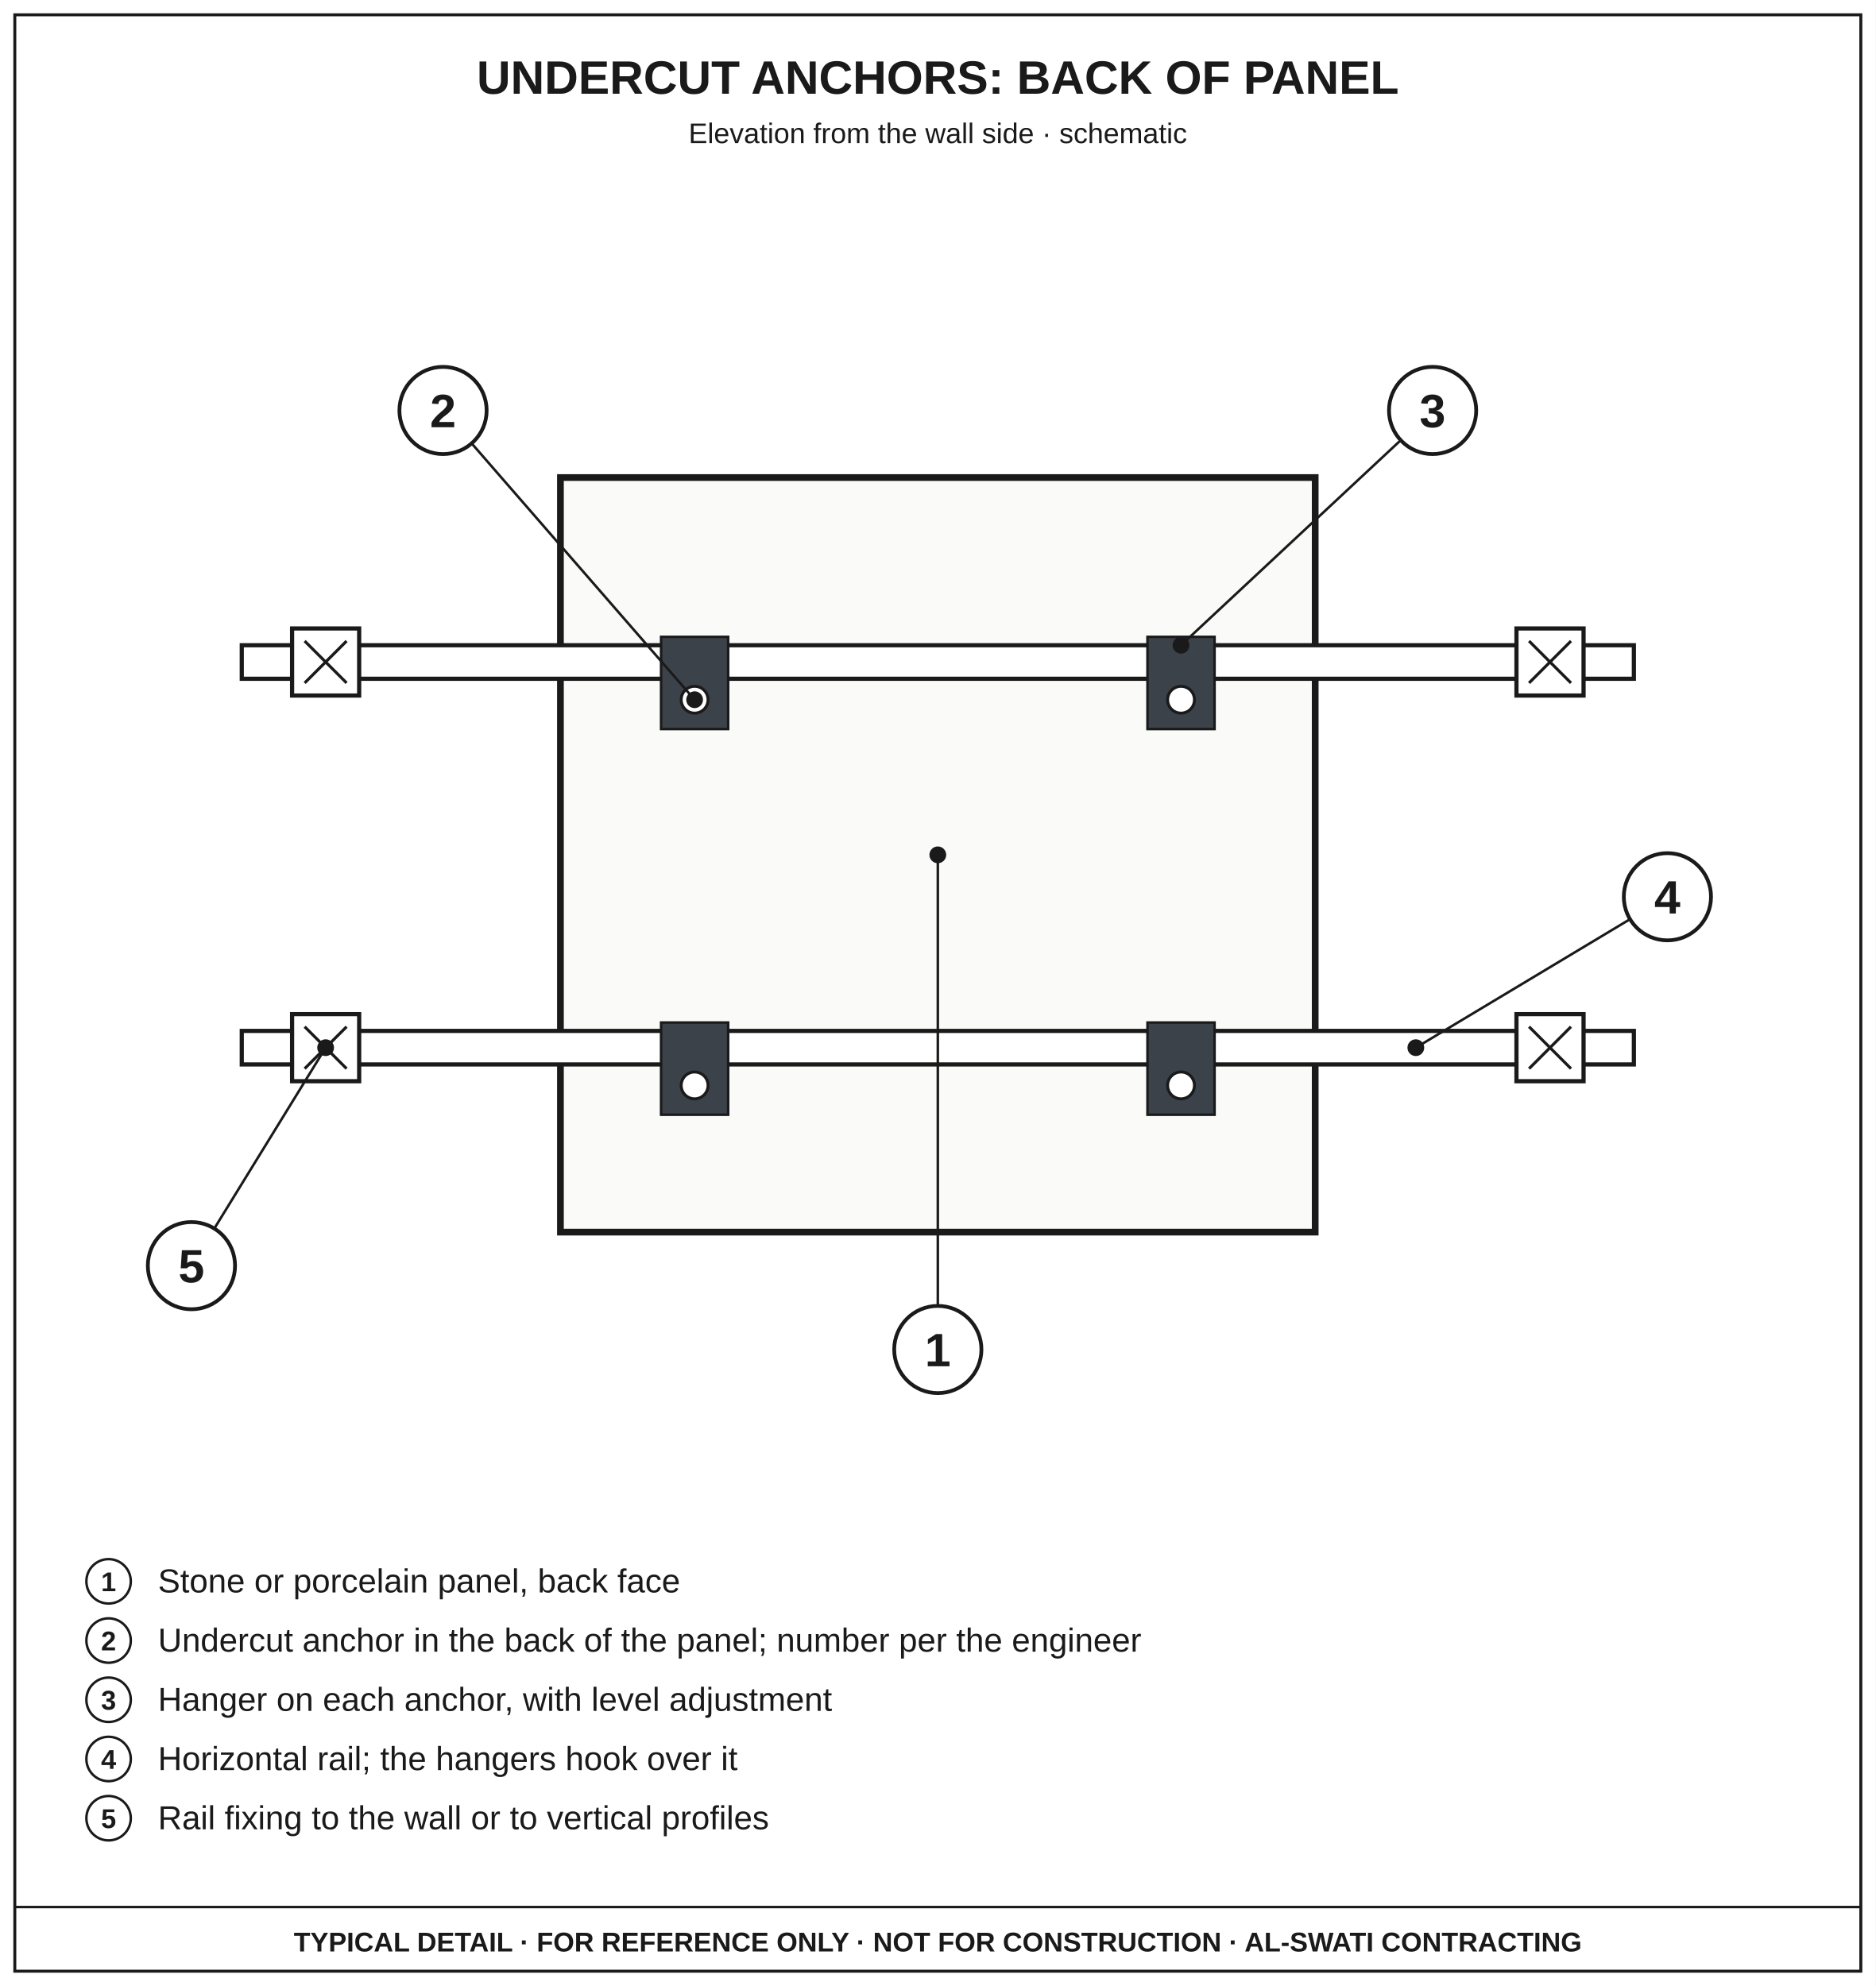
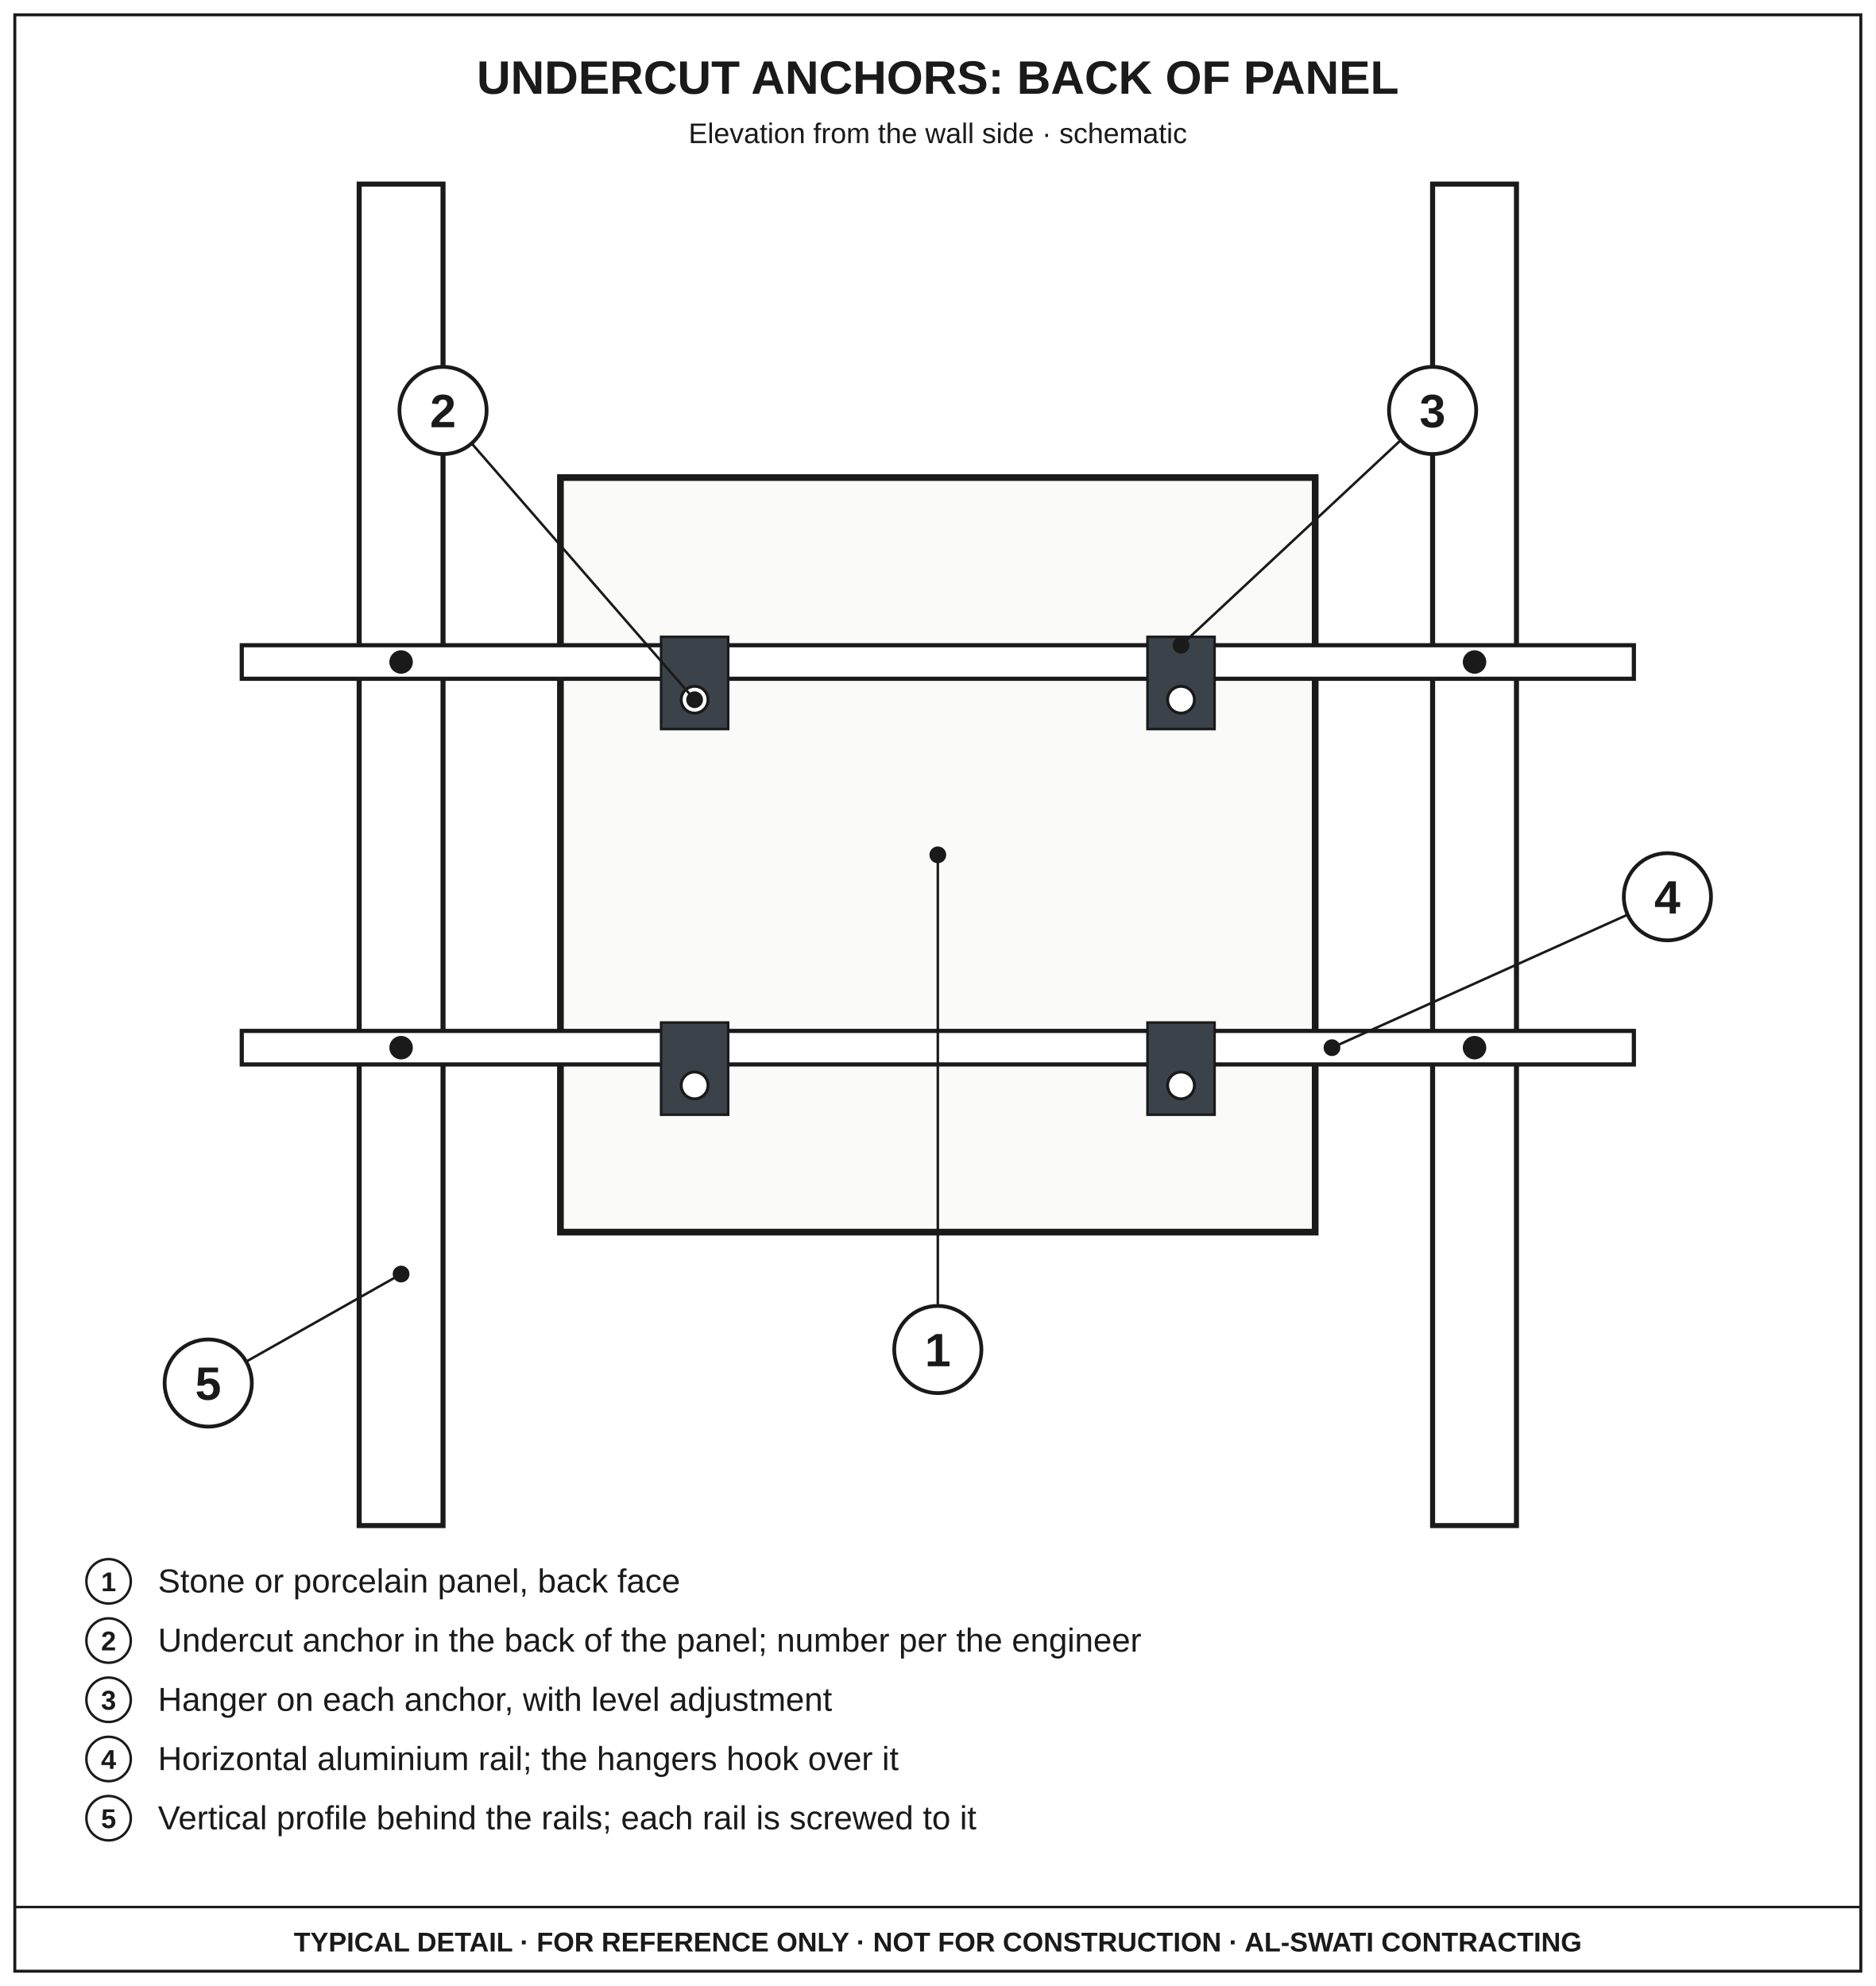
<svg xmlns="http://www.w3.org/2000/svg" viewBox="0 0 760 804.9" role="img" aria-label="UNDERCUT ANCHORS: BACK OF PANEL">
  <defs>
    <pattern id="h-stone-ucback-en" width="5" height="5" patternUnits="userSpaceOnUse" patternTransform="rotate(45)">
      <rect width="5" height="5" fill="#fff" />
      <path d="M0 0 V5" stroke="#1a1a1a" stroke-width=".28" />
    </pattern>
    <pattern id="h-conc-ucback-en" width="26" height="26" patternUnits="userSpaceOnUse">
      <rect width="26" height="26" fill="#f1f1ef" />
      <path d="M4 5 l3 1.6 l-2.8 1.4 Z M17 16 l3.2 -.6 l-1.4 2.8 Z M20 4 l1.8 2.6 l-3 .2 Z M8 19 l2.4 -1.8 l.6 3 Z" fill="none" stroke="#1a1a1a" stroke-width=".3" />
      <g fill="#1a1a1a">
        <circle cx="2" cy="14" r=".35" />
        <circle cx="11" cy="3" r=".35" />
        <circle cx="13" cy="11" r=".35" />
        <circle cx="23" cy="12" r=".35" />
        <circle cx="6" cy="24" r=".35" />
        <circle cx="15" cy="22" r=".35" />
        <circle cx="24" cy="21" r=".35" />
        <circle cx="10" cy="8" r=".35" />
        <circle cx="19" cy="9" r=".35" />
        <circle cx="3" cy="20" r=".35" />
      </g>
    </pattern>
    <pattern id="h-block-ucback-en" width="60" height="40" patternUnits="userSpaceOnUse">
      <rect width="60" height="40" fill="#f6f6f4" />
      <path d="M0 0 H60 M0 40 H60" stroke="#1a1a1a" stroke-width=".4" />
      <rect x="6" y="6" width="20" height="28" fill="#fff" stroke="#1a1a1a" stroke-width=".3" />
      <rect x="34" y="6" width="20" height="28" fill="#fff" stroke="#1a1a1a" stroke-width=".3" />
    </pattern>
    <clipPath id="cp-ucback-en">
      <rect x="-2" y="-6" width="210" height="162" />
    </clipPath>
    <style>.en{font-family:Montserrat,Arial,sans-serif;fill:#1a1a1a}.ar{font-family:Tajawal,Arial,sans-serif;fill:#1a1a1a}</style>
  </defs>
  <rect width="760" height="804.9" fill="#fff" />
  <rect x="6" y="6" width="748" height="792.9" fill="none" stroke="#1a1a1a" stroke-width="1.2" />
  <g transform="translate(30 91.6) scale(3.398058)">
    <g clip-path="url(#cp-ucback-en)">
+       <rect x="34" y="-5" width="10" height="160" fill="#fff" stroke="#1a1a1a" stroke-width="0.6" />
+       <rect x="162" y="-5" width="10" height="160" fill="#fff" stroke="#1a1a1a" stroke-width="0.6" />
      <rect x="58" y="30" width="90" height="90" fill="#fafaf8" stroke="#1a1a1a" stroke-width="0.8" />
      <rect x="20" y="50" width="166" height="4" fill="#fff" stroke="#1a1a1a" stroke-width="0.5" />
-       <rect x="26" y="48" width="8" height="8" fill="#fff" stroke="#1a1a1a" stroke-width="0.5" />
-       <path d="M27.5 49.5 l5 5 M32.5 49.5 l-5 5" stroke="#1a1a1a" stroke-width=".35" />
-       <rect x="172" y="48" width="8" height="8" fill="#fff" stroke="#1a1a1a" stroke-width="0.5" />
-       <path d="M173.5 49.5 l5 5 M178.5 49.5 l-5 5" stroke="#1a1a1a" stroke-width=".35" />
+       <circle cx="39" cy="52" r="1.4" fill="#1a1a1a" />
+       <circle cx="167" cy="52" r="1.4" fill="#1a1a1a" />
      <rect x="70" y="49" width="8" height="11" fill="#3b424a" stroke="#1a1a1a" stroke-width="0.3" />
      <circle cx="74" cy="56.5" r="1.6" fill="#fff" stroke="#1a1a1a" stroke-width=".35" />
      <rect x="128" y="49" width="8" height="11" fill="#3b424a" stroke="#1a1a1a" stroke-width="0.3" />
      <circle cx="132" cy="56.5" r="1.6" fill="#fff" stroke="#1a1a1a" stroke-width=".35" />
      <rect x="20" y="96" width="166" height="4" fill="#fff" stroke="#1a1a1a" stroke-width="0.5" />
-       <rect x="26" y="94" width="8" height="8" fill="#fff" stroke="#1a1a1a" stroke-width="0.5" />
-       <path d="M27.5 95.5 l5 5 M32.5 95.5 l-5 5" stroke="#1a1a1a" stroke-width=".35" />
-       <rect x="172" y="94" width="8" height="8" fill="#fff" stroke="#1a1a1a" stroke-width="0.5" />
-       <path d="M173.5 95.5 l5 5 M178.5 95.5 l-5 5" stroke="#1a1a1a" stroke-width=".35" />
+       <circle cx="39" cy="98" r="1.4" fill="#1a1a1a" />
+       <circle cx="167" cy="98" r="1.4" fill="#1a1a1a" />
      <rect x="70" y="95" width="8" height="11" fill="#3b424a" stroke="#1a1a1a" stroke-width="0.3" />
      <circle cx="74" cy="102.5" r="1.6" fill="#fff" stroke="#1a1a1a" stroke-width=".35" />
      <rect x="128" y="95" width="8" height="11" fill="#3b424a" stroke="#1a1a1a" stroke-width="0.3" />
      <circle cx="132" cy="102.5" r="1.6" fill="#fff" stroke="#1a1a1a" stroke-width=".35" />
    </g>
    <path d="M103 134 L103 75" stroke="#1a1a1a" stroke-width=".3" />
    <circle cx="103" cy="75" r="1" fill="#1a1a1a" />
    <circle cx="103" cy="134" r="5.2" fill="#fff" stroke="#1a1a1a" stroke-width=".45" />
    <text x="103" y="136" font-size="5.6" font-weight="700" text-anchor="middle" class="en">1</text>
    <path d="M44 22 L74 56.5" stroke="#1a1a1a" stroke-width=".3" />
    <circle cx="74" cy="56.5" r="1" fill="#1a1a1a" />
    <circle cx="44" cy="22" r="5.2" fill="#fff" stroke="#1a1a1a" stroke-width=".45" />
    <text x="44" y="24" font-size="5.6" font-weight="700" text-anchor="middle" class="en">2</text>
    <path d="M162 22 L132 50" stroke="#1a1a1a" stroke-width=".3" />
    <circle cx="132" cy="50" r="1" fill="#1a1a1a" />
    <circle cx="162" cy="22" r="5.2" fill="#fff" stroke="#1a1a1a" stroke-width=".45" />
    <text x="162" y="24" font-size="5.6" font-weight="700" text-anchor="middle" class="en">3</text>
-     <path d="M190 80 L160 98" stroke="#1a1a1a" stroke-width=".3" />
-     <circle cx="160" cy="98" r="1" fill="#1a1a1a" />
+     <path d="M190 80 L150 98" stroke="#1a1a1a" stroke-width=".3" />
+     <circle cx="150" cy="98" r="1" fill="#1a1a1a" />
    <circle cx="190" cy="80" r="5.2" fill="#fff" stroke="#1a1a1a" stroke-width=".45" />
    <text x="190" y="82" font-size="5.6" font-weight="700" text-anchor="middle" class="en">4</text>
-     <path d="M14 124 L30 98" stroke="#1a1a1a" stroke-width=".3" />
-     <circle cx="30" cy="98" r="1" fill="#1a1a1a" />
-     <circle cx="14" cy="124" r="5.2" fill="#fff" stroke="#1a1a1a" stroke-width=".45" />
-     <text x="14" y="126" font-size="5.6" font-weight="700" text-anchor="middle" class="en">5</text>
+     <path d="M16 138 L39 125" stroke="#1a1a1a" stroke-width=".3" />
+     <circle cx="39" cy="125" r="1" fill="#1a1a1a" />
+     <circle cx="16" cy="138" r="5.2" fill="#fff" stroke="#1a1a1a" stroke-width=".45" />
+     <text x="16" y="140" font-size="5.6" font-weight="700" text-anchor="middle" class="en">5</text>
  </g>
  <rect x="7" y="7" width="746" height="62" fill="#fff" />
  <text x="380.0" y="38" font-size="19" font-weight="700" text-anchor="middle" class="en">UNDERCUT ANCHORS: BACK OF PANEL</text>
  <text x="380.0" y="58" font-size="11.5" text-anchor="middle" class="en">Elevation from the wall side · schematic</text>
  <circle cx="44" cy="640.893" r="9" fill="#fff" stroke="#1a1a1a" stroke-width="1" />
  <text x="44" y="644.893" font-size="11" font-weight="700" text-anchor="middle" class="en">1</text>
  <text x="64" y="645.393" font-size="13.5" text-anchor="start" class="en">Stone or porcelain panel, back face</text>
  <circle cx="44" cy="664.893" r="9" fill="#fff" stroke="#1a1a1a" stroke-width="1" />
  <text x="44" y="668.893" font-size="11" font-weight="700" text-anchor="middle" class="en">2</text>
  <text x="64" y="669.393" font-size="13.5" text-anchor="start" class="en">Undercut anchor in the back of the panel; number per the engineer</text>
  <circle cx="44" cy="688.893" r="9" fill="#fff" stroke="#1a1a1a" stroke-width="1" />
  <text x="44" y="692.893" font-size="11" font-weight="700" text-anchor="middle" class="en">3</text>
  <text x="64" y="693.393" font-size="13.5" text-anchor="start" class="en">Hanger on each anchor, with level adjustment</text>
  <circle cx="44" cy="712.893" r="9" fill="#fff" stroke="#1a1a1a" stroke-width="1" />
  <text x="44" y="716.893" font-size="11" font-weight="700" text-anchor="middle" class="en">4</text>
-   <text x="64" y="717.393" font-size="13.5" text-anchor="start" class="en">Horizontal rail; the hangers hook over it</text>
+   <text x="64" y="717.393" font-size="13.5" text-anchor="start" class="en">Horizontal aluminium rail; the hangers hook over it</text>
  <circle cx="44" cy="736.893" r="9" fill="#fff" stroke="#1a1a1a" stroke-width="1" />
  <text x="44" y="740.893" font-size="11" font-weight="700" text-anchor="middle" class="en">5</text>
-   <text x="64" y="741.393" font-size="13.5" text-anchor="start" class="en">Rail fixing to the wall or to vertical profiles</text>
+   <text x="64" y="741.393" font-size="13.5" text-anchor="start" class="en">Vertical profile behind the rails; each rail is screwed to it</text>
  <path d="M6 772.9 H754" stroke="#1a1a1a" stroke-width="1" />
  <text x="380.0" y="790.9" font-size="11" font-weight="700" text-anchor="middle" class="en">TYPICAL DETAIL · FOR REFERENCE ONLY · NOT FOR CONSTRUCTION · AL-SWATI CONTRACTING</text>
</svg>
